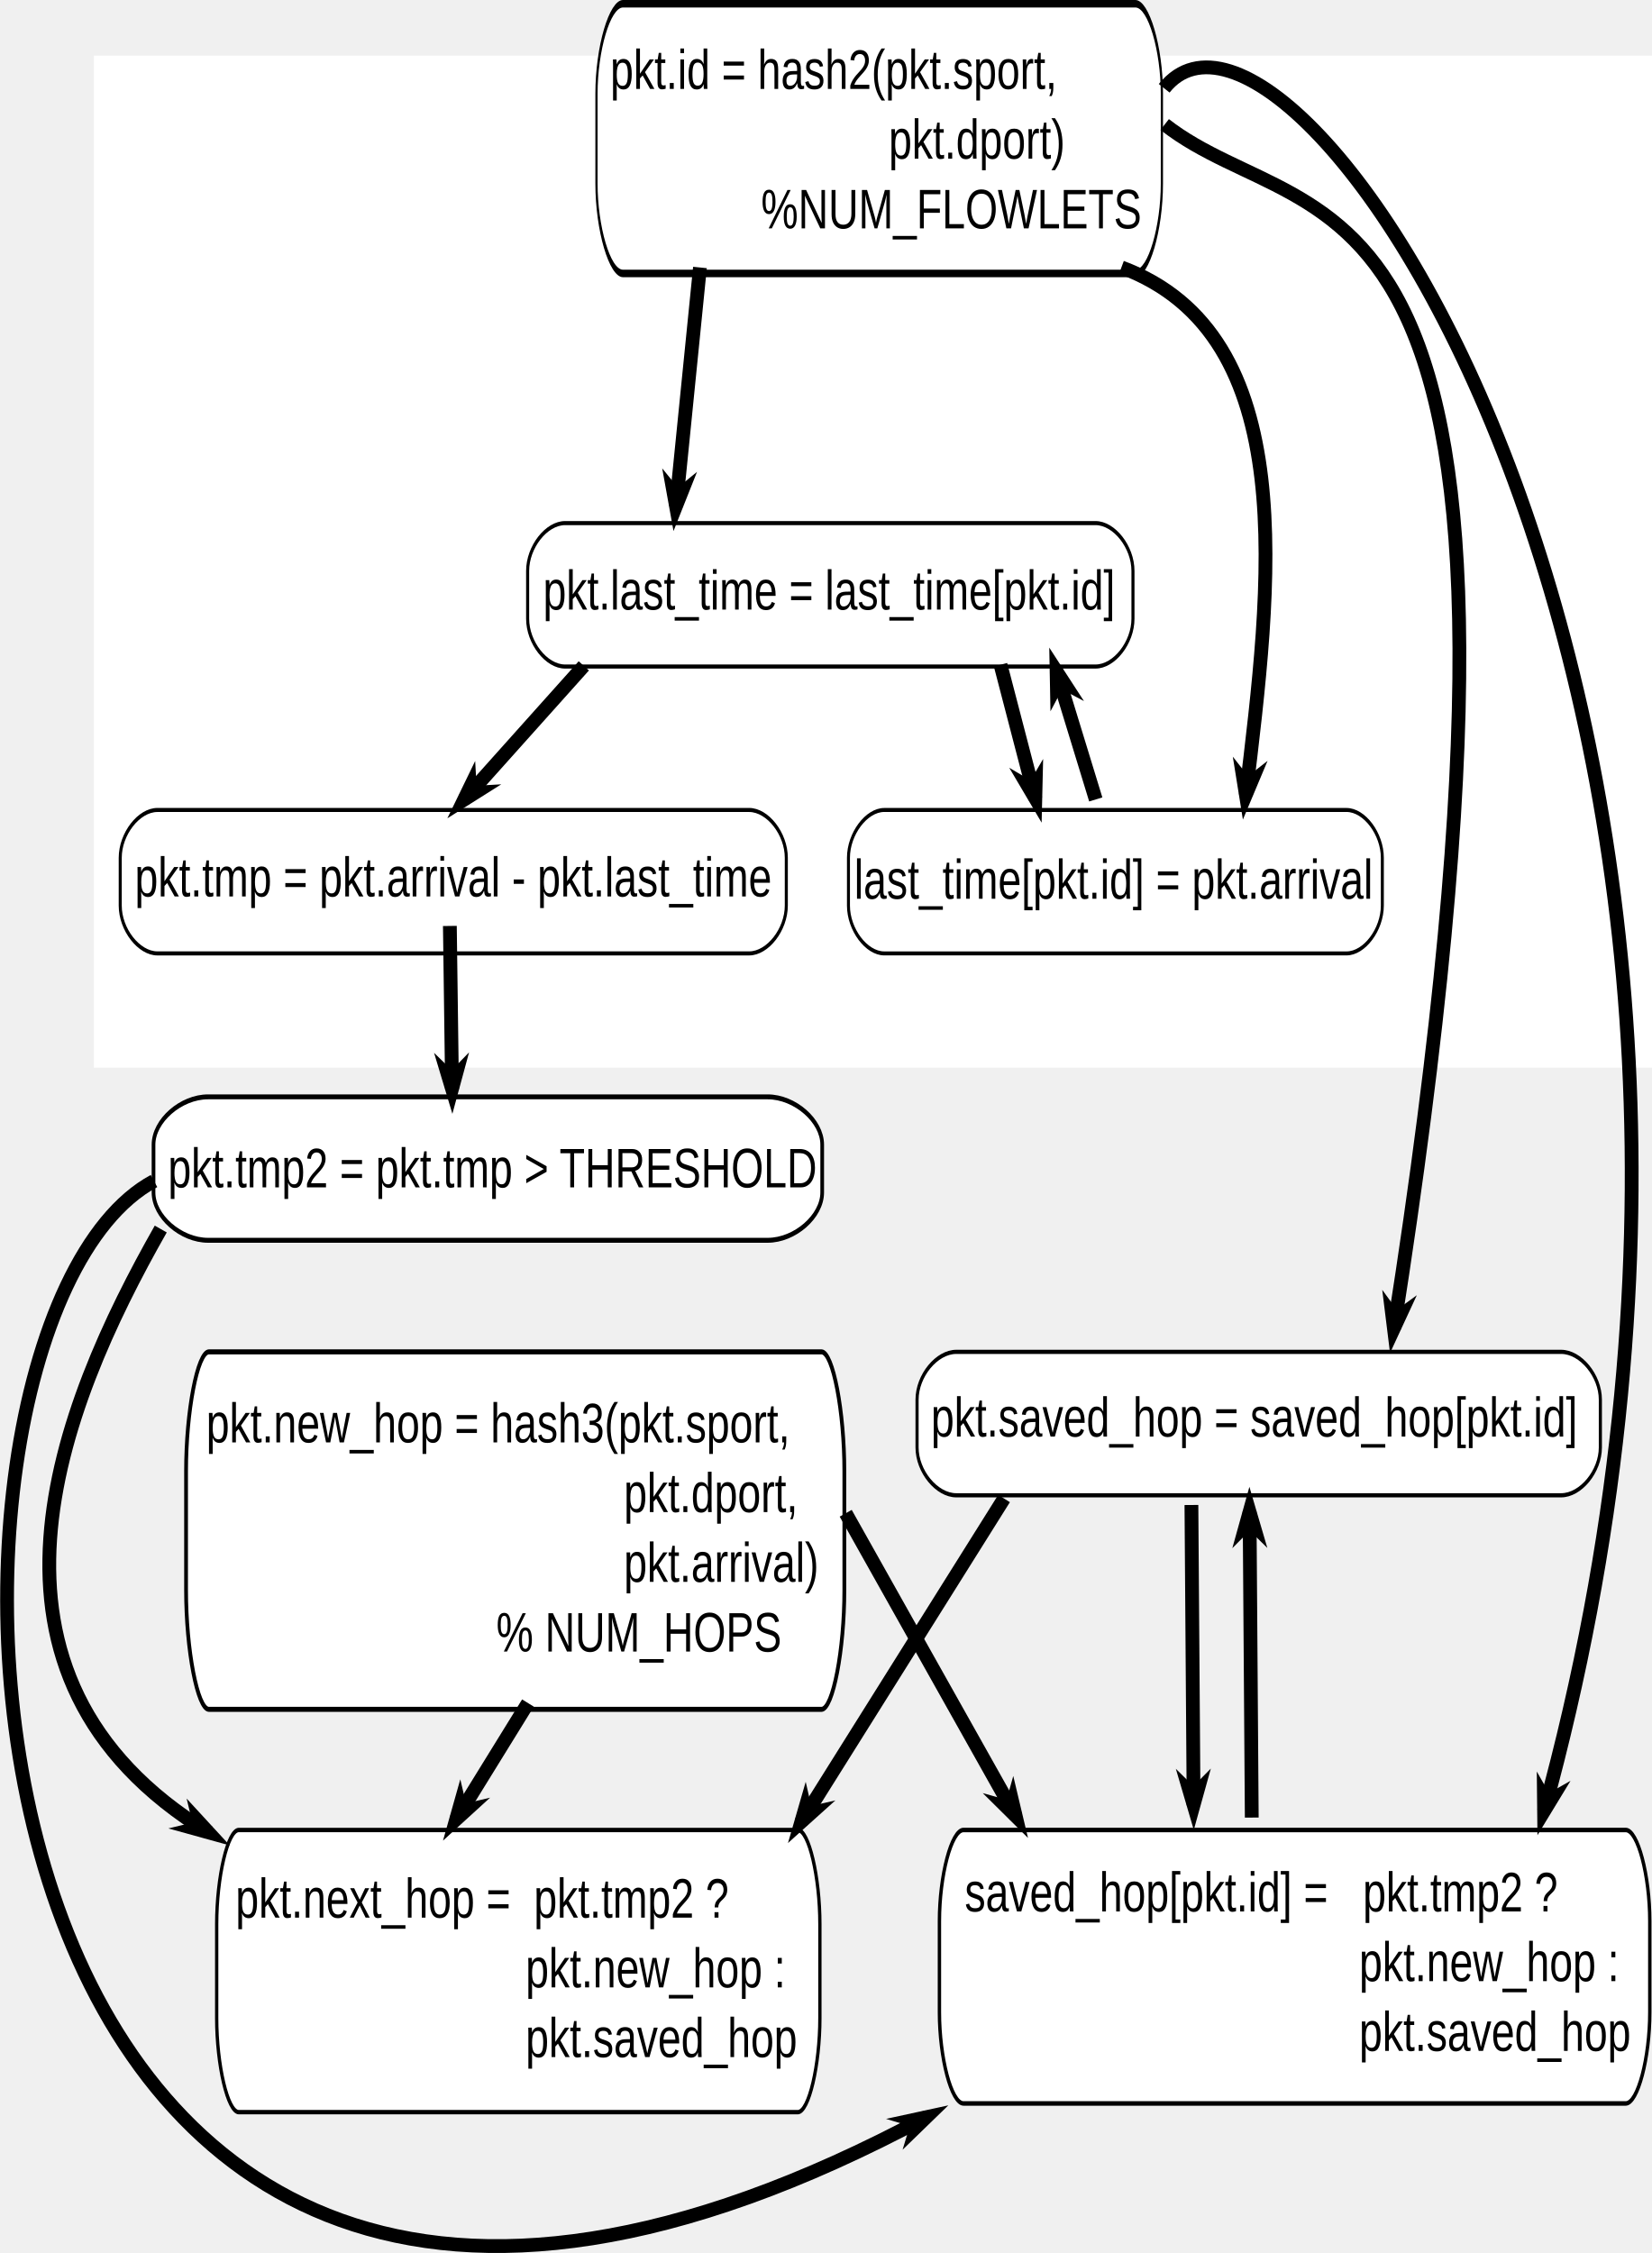
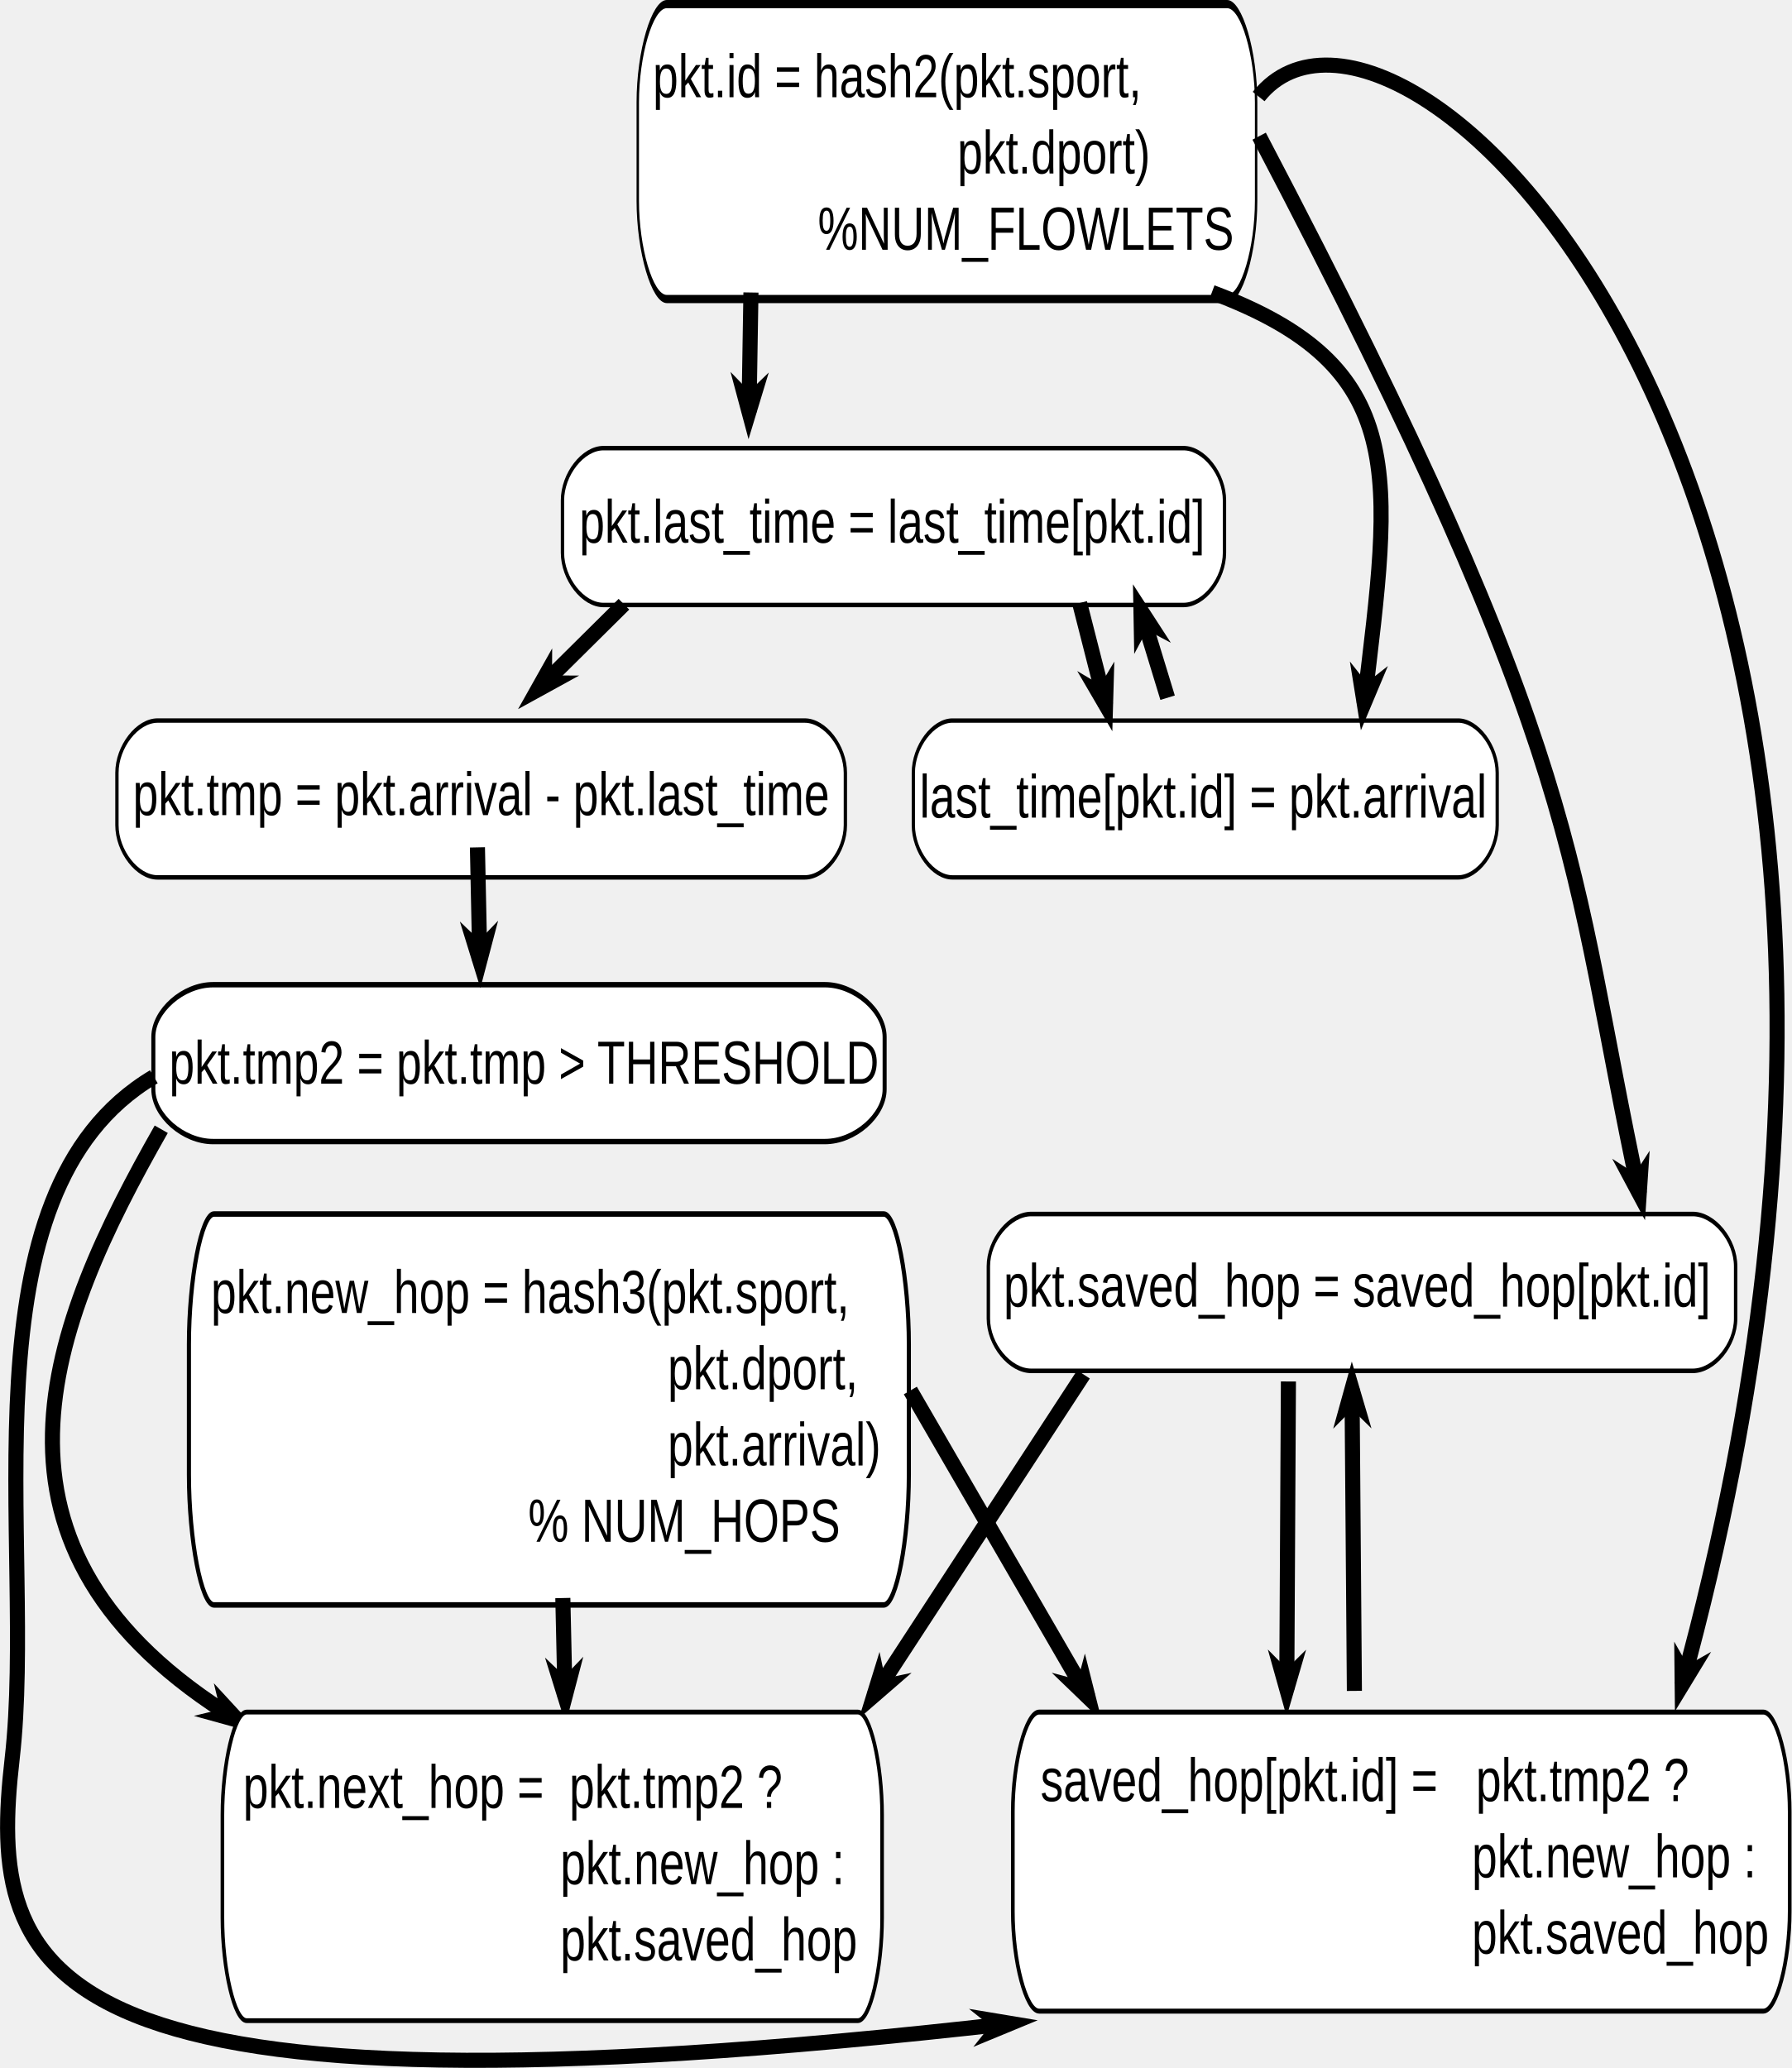
- <svg xmlns="http://www.w3.org/2000/svg" width="874.587" height="1193.28" viewBox="0 0 699.246 954.624" id="svg2" version="1.1">
+ <svg xmlns="http://www.w3.org/2000/svg" width="867.604" height="1001.623" viewBox="0 0 693.663 801.298" id="svg2" version="1.1">
  <defs id="defs165">
    <marker orient="auto" refY="0" refX="0" id="Arrow1Send" style="overflow:visible">
      <path id="path3947" d="M 0,0 5,-5 -12.5,0 5,5 0,0 z" style="fill-rule:evenodd;stroke:#000000;stroke-width:1pt" transform="matrix(-0.2,0,0,-0.2,-1.2,0)" />
    </marker>
    <marker orient="auto" refY="0" refX="0" id="Arrow1Send-7" style="overflow:visible">
      <path id="path3947-1" d="M 0,0 5,-5 -12.5,0 5,5 0,0 z" style="fill-rule:evenodd;stroke:#000000;stroke-width:1pt" transform="matrix(-0.2,0,0,-0.2,-1.2,0)" />
    </marker>
    <marker orient="auto" refY="0" refX="0" id="Arrow1Send-73" style="overflow:visible">
      <path id="path3947-9" d="M 0,0 5,-5 -12.5,0 5,5 0,0 z" style="fill-rule:evenodd;stroke:#000000;stroke-width:1pt" transform="matrix(-0.2,0,0,-0.2,-1.2,0)" />
    </marker>
    <marker orient="auto" refY="0" refX="0" id="Arrow1Send-8" style="overflow:visible">
      <path id="path3947-17" d="M 0,0 5,-5 -12.5,0 5,5 0,0 z" style="fill-rule:evenodd;stroke:#000000;stroke-width:1pt" transform="matrix(-0.2,0,0,-0.2,-1.2,0)" />
    </marker>
    <marker orient="auto" refY="0" refX="0" id="Arrow1Send-4" style="overflow:visible">
      <path id="path3947-6" d="M 0,0 5,-5 -12.5,0 5,5 0,0 z" style="fill-rule:evenodd;stroke:#000000;stroke-width:1pt" transform="matrix(-0.2,0,0,-0.2,-1.2,0)" />
    </marker>
    <marker orient="auto" refY="0" refX="0" id="Arrow1Send-2" style="overflow:visible">
      <path id="path3947-7" d="M 0,0 5,-5 -12.5,0 5,5 0,0 z" style="fill-rule:evenodd;stroke:#000000;stroke-width:1pt" transform="matrix(-0.2,0,0,-0.2,-1.2,0)" />
    </marker>
    <marker orient="auto" refY="0" refX="0" id="Arrow1Send-85" style="overflow:visible">
      <path id="path3947-4" d="M 0,0 5,-5 -12.5,0 5,5 0,0 z" style="fill-rule:evenodd;stroke:#000000;stroke-width:1pt" transform="matrix(-0.2,0,0,-0.2,-1.2,0)" />
    </marker>
    <marker orient="auto" refY="0" refX="0" id="marker4560" style="overflow:visible">
      <path id="path4562" d="M 0,0 5,-5 -12.5,0 5,5 0,0 z" style="fill-rule:evenodd;stroke:#000000;stroke-width:1pt" transform="matrix(-0.2,0,0,-0.2,-1.2,0)" />
    </marker>
    <marker orient="auto" refY="0" refX="0" id="Arrow1Send-29" style="overflow:visible">
      <path id="path3947-14" d="M 0,0 5,-5 -12.5,0 5,5 0,0 z" style="fill-rule:evenodd;stroke:#000000;stroke-width:1pt" transform="matrix(-0.2,0,0,-0.2,-1.2,0)" />
    </marker>
    <marker orient="auto" refY="0" refX="0" id="Arrow1Send-0" style="overflow:visible">
      <path id="path3947-3" d="M 0,0 5,-5 -12.5,0 5,5 0,0 z" style="fill-rule:evenodd;stroke:#000000;stroke-width:1pt" transform="matrix(-0.2,0,0,-0.2,-1.2,0)" />
    </marker>
    <marker orient="auto" refY="0" refX="0" id="Arrow1Send-9" style="overflow:visible">
      <path id="path3947-19" d="M 0,0 5,-5 -12.5,0 5,5 0,0 z" style="fill-rule:evenodd;stroke:#000000;stroke-width:1pt" transform="matrix(-0.2,0,0,-0.2,-1.2,0)" />
    </marker>
    <marker orient="auto" refY="0" refX="0" id="Arrow1Send-82" style="overflow:visible">
      <path id="path3947-33" d="M 0,0 5,-5 -12.5,0 5,5 0,0 z" style="fill-rule:evenodd;stroke:#000000;stroke-width:1pt" transform="matrix(-0.2,0,0,-0.2,-1.2,0)" />
    </marker>
    <marker orient="auto" refY="0" refX="0" id="Arrow1Send-70" style="overflow:visible">
      <path id="path3947-8" d="M 0,0 5,-5 -12.5,0 5,5 0,0 z" style="fill-rule:evenodd;stroke:#000000;stroke-width:1pt" transform="matrix(-0.2,0,0,-0.2,-1.2,0)" />
    </marker>
    <marker orient="auto" refY="0" refX="0" id="Arrow1Send-86" style="overflow:visible">
      <path id="path3947-5" d="M 0,0 5,-5 -12.5,0 5,5 0,0 z" style="fill-rule:evenodd;stroke:#000000;stroke-width:1pt" transform="matrix(-0.2,0,0,-0.2,-1.2,0)" />
    </marker>
    <marker orient="auto" refY="0" refX="0" id="Arrow1Send-6" style="overflow:visible">
      <path id="path3947-53" d="M 0,0 5,-5 -12.5,0 5,5 0,0 z" style="fill-rule:evenodd;stroke:#000000;stroke-width:1pt" transform="matrix(-0.2,0,0,-0.2,-1.2,0)" />
    </marker>
    <marker orient="auto" refY="0" refX="0" id="Arrow1Send-25" style="overflow:visible">
      <path id="path3947-536" d="M 0,0 5,-5 -12.5,0 5,5 0,0 z" style="fill-rule:evenodd;stroke:#000000;stroke-width:1pt" transform="matrix(-0.2,0,0,-0.2,-1.2,0)" />
    </marker>
    <marker orient="auto" refY="0" refX="0" id="Arrow1Send-49" style="overflow:visible">
      <path id="path3947-41" d="M 0,0 5,-5 -12.5,0 5,5 0,0 z" style="fill-rule:evenodd;stroke:#000000;stroke-width:1pt" transform="matrix(-0.2,0,0,-0.2,-1.2,0)" />
    </marker>
    <marker orient="auto" refY="0" refX="0" id="marker4787" style="overflow:visible">
      <path id="path4789" d="M 0,0 5,-5 -12.5,0 5,5 0,0 z" style="fill-rule:evenodd;stroke:#000000;stroke-width:1pt" transform="matrix(-0.2,0,0,-0.2,-1.2,0)" />
    </marker>
    <marker orient="auto" refY="0" refX="0" id="marker4791" style="overflow:visible">
      <path id="path4793" d="M 0,0 5,-5 -12.5,0 5,5 0,0 z" style="fill-rule:evenodd;stroke:#000000;stroke-width:1pt" transform="matrix(-0.2,0,0,-0.2,-1.2,0)" />
    </marker>
    <marker orient="auto" refY="0" refX="0" id="marker4795" style="overflow:visible">
      <path id="path4797" d="M 0,0 5,-5 -12.5,0 5,5 0,0 z" style="fill-rule:evenodd;stroke:#000000;stroke-width:1pt" transform="matrix(-0.2,0,0,-0.2,-1.2,0)" />
    </marker>
    <marker orient="auto" refY="0" refX="0" id="marker4799" style="overflow:visible">
      <path id="path4801" d="M 0,0 5,-5 -12.5,0 5,5 0,0 z" style="fill-rule:evenodd;stroke:#000000;stroke-width:1pt" transform="matrix(-0.2,0,0,-0.2,-1.2,0)" />
    </marker>
    <marker orient="auto" refY="0" refX="0" id="marker4803" style="overflow:visible">
      <path id="path4805" d="M 0,0 5,-5 -12.5,0 5,5 0,0 z" style="fill-rule:evenodd;stroke:#000000;stroke-width:1pt" transform="matrix(-0.2,0,0,-0.2,-1.2,0)" />
    </marker>
    <marker orient="auto" refY="0" refX="0" id="marker4807" style="overflow:visible">
      <path id="path4809" d="M 0,0 5,-5 -12.5,0 5,5 0,0 z" style="fill-rule:evenodd;stroke:#000000;stroke-width:1pt" transform="matrix(-0.2,0,0,-0.2,-1.2,0)" />
    </marker>
    <marker orient="auto" refY="0" refX="0" id="marker4811" style="overflow:visible">
      <path id="path4813" d="M 0,0 5,-5 -12.5,0 5,5 0,0 z" style="fill-rule:evenodd;stroke:#000000;stroke-width:1pt" transform="matrix(-0.2,0,0,-0.2,-1.2,0)" />
    </marker>
    <marker orient="auto" refY="0" refX="0" id="marker4815" style="overflow:visible">
      <path id="path4817" d="M 0,0 5,-5 -12.5,0 5,5 0,0 z" style="fill-rule:evenodd;stroke:#000000;stroke-width:1pt" transform="matrix(-0.2,0,0,-0.2,-1.2,0)" />
    </marker>
    <marker orient="auto" refY="0" refX="0" id="marker4819" style="overflow:visible">
      <path id="path4821" d="M 0,0 5,-5 -12.5,0 5,5 0,0 z" style="fill-rule:evenodd;stroke:#000000;stroke-width:1pt" transform="matrix(-0.2,0,0,-0.2,-1.2,0)" />
    </marker>
    <marker orient="auto" refY="0" refX="0" id="marker4823" style="overflow:visible">
      <path id="path4825" d="M 0,0 5,-5 -12.5,0 5,5 0,0 z" style="fill-rule:evenodd;stroke:#000000;stroke-width:1pt" transform="matrix(-0.2,0,0,-0.2,-1.2,0)" />
    </marker>
    <marker orient="auto" refY="0" refX="0" id="marker4827" style="overflow:visible">
      <path id="path4829" d="M 0,0 5,-5 -12.5,0 5,5 0,0 z" style="fill-rule:evenodd;stroke:#000000;stroke-width:1pt" transform="matrix(-0.2,0,0,-0.2,-1.2,0)" />
    </marker>
    <marker orient="auto" refY="0" refX="0" id="marker4831" style="overflow:visible">
      <path id="path4833" d="M 0,0 5,-5 -12.5,0 5,5 0,0 z" style="fill-rule:evenodd;stroke:#000000;stroke-width:1pt" transform="matrix(-0.2,0,0,-0.2,-1.2,0)" />
    </marker>
    <marker orient="auto" refY="0" refX="0" id="marker4835" style="overflow:visible">
      <path id="path4837" d="M 0,0 5,-5 -12.5,0 5,5 0,0 z" style="fill-rule:evenodd;stroke:#000000;stroke-width:1pt" transform="matrix(-0.2,0,0,-0.2,-1.2,0)" />
    </marker>
    <marker orient="auto" refY="0" refX="0" id="marker4839" style="overflow:visible">
      <path id="path4841" d="M 0,0 5,-5 -12.5,0 5,5 0,0 z" style="fill-rule:evenodd;stroke:#000000;stroke-width:1pt" transform="matrix(-0.2,0,0,-0.2,-1.2,0)" />
    </marker>
    <marker orient="auto" refY="0" refX="0" id="Arrow1Send-3" style="overflow:visible">
      <path id="path3947-44" d="M 0,0 5,-5 -12.5,0 5,5 0,0 z" style="fill-rule:evenodd;stroke:#000000;stroke-width:1pt" transform="matrix(-0.2,0,0,-0.2,-1.2,0)" />
    </marker>
    <marker orient="auto" refY="0" refX="0" id="Arrow1Send-705" style="overflow:visible">
      <path id="path3947-90" d="M 0,0 5,-5 -12.5,0 5,5 0,0 z" style="fill-rule:evenodd;stroke:#000000;stroke-width:1pt" transform="matrix(-0.2,0,0,-0.2,-1.2,0)" />
    </marker>
    <marker orient="auto" refY="0" refX="0" id="Arrow1Send-5" style="overflow:visible">
      <path id="path3947-80" d="M 0,0 5,-5 -12.5,0 5,5 0,0 z" style="fill-rule:evenodd;stroke:#000000;stroke-width:1pt" transform="matrix(-0.2,0,0,-0.2,-1.2,0)" />
    </marker>
    <marker orient="auto" refY="0" refX="0" id="Arrow1Send-738" style="overflow:visible">
      <path id="path3947-49" d="M 0,0 5,-5 -12.5,0 5,5 0,0 z" style="fill-rule:evenodd;stroke:#000000;stroke-width:1pt" transform="matrix(-0.2,0,0,-0.2,-1.2,0)" />
    </marker>
    <marker orient="auto" refY="0" refX="0" id="Arrow1Send-88" style="overflow:visible">
      <path id="path3947-18" d="M 0,0 5,-5 -12.5,0 5,5 0,0 z" style="fill-rule:evenodd;stroke:#000000;stroke-width:1pt" transform="matrix(-0.2,0,0,-0.2,-1.2,0)" />
    </marker>
    <marker orient="auto" refY="0" refX="0" id="marker3075" style="overflow:visible">
      <path id="path3077" d="M 0,0 5,-5 -12.5,0 5,5 0,0 z" style="fill-rule:evenodd;stroke:#000000;stroke-width:1pt" transform="matrix(-0.2,0,0,-0.2,-1.2,0)" />
    </marker>
    <marker orient="auto" refY="0" refX="0" id="marker3079" style="overflow:visible">
      <path id="path3081" d="M 0,0 5,-5 -12.5,0 5,5 0,0 z" style="fill-rule:evenodd;stroke:#000000;stroke-width:1pt" transform="matrix(-0.2,0,0,-0.2,-1.2,0)" />
    </marker>
    <marker orient="auto" refY="0" refX="0" id="marker3083" style="overflow:visible">
      <path id="path3085" d="M 0,0 5,-5 -12.5,0 5,5 0,0 z" style="fill-rule:evenodd;stroke:#000000;stroke-width:1pt" transform="matrix(-0.2,0,0,-0.2,-1.2,0)" />
    </marker>
    <marker orient="auto" refY="0" refX="0" id="marker3087" style="overflow:visible">
      <path id="path3089" d="M 0,0 5,-5 -12.5,0 5,5 0,0 z" style="fill-rule:evenodd;stroke:#000000;stroke-width:1pt" transform="matrix(-0.2,0,0,-0.2,-1.2,0)" />
    </marker>
    <marker orient="auto" refY="0" refX="0" id="marker3091" style="overflow:visible">
      <path id="path3093" d="M 0,0 5,-5 -12.5,0 5,5 0,0 z" style="fill-rule:evenodd;stroke:#000000;stroke-width:1pt" transform="matrix(-0.2,0,0,-0.2,-1.2,0)" />
    </marker>
    <marker orient="auto" refY="0" refX="0" id="marker3095" style="overflow:visible">
      <path id="path3097" d="M 0,0 5,-5 -12.5,0 5,5 0,0 z" style="fill-rule:evenodd;stroke:#000000;stroke-width:1pt" transform="matrix(-0.2,0,0,-0.2,-1.2,0)" />
    </marker>
    <marker orient="auto" refY="0" refX="0" id="marker3099" style="overflow:visible">
      <path id="path3101" d="M 0,0 5,-5 -12.5,0 5,5 0,0 z" style="fill-rule:evenodd;stroke:#000000;stroke-width:1pt" transform="matrix(-0.2,0,0,-0.2,-1.2,0)" />
    </marker>
    <marker orient="auto" refY="0" refX="0" id="marker3103" style="overflow:visible">
      <path id="path3105" d="M 0,0 5,-5 -12.5,0 5,5 0,0 z" style="fill-rule:evenodd;stroke:#000000;stroke-width:1pt" transform="matrix(-0.2,0,0,-0.2,-1.2,0)" />
    </marker>
  </defs>
-   <g id="graph0" class="graph" transform="translate(-67.11401,383.9316)">
-     <polygon points="820.5,4 -4,4 -4,4 -4,-328 820.5,-328 " id="polygon7" style="fill:#ffffff;stroke:none" transform="matrix(0.9475279,0,0,1.291624,110.4498,63.29556)" />
-     <g id="node2" class="node" transform="matrix(1.263668,0,0,1.688249,-220.6156,371.1963)">
+   <g id="graph0" class="graph" transform="translate(-72.75324,383.9316)">
+     <g id="node2" class="node" transform="matrix(1.263668,0,0,1.688249,-220.6156,268.7963)">
      <path d="m 750.945,-108 c 0,0 -202.791,0 -202.791,0 -6.577,0 -13.154,6 -13.154,12 0,0 0,12 0,12 0,6 6.577,12 13.154,12 0,0 202.791,0 202.791,0 6.577,0 13.154,-6 13.154,-12 0,0 0,-12 0,-12 0,-6 -6.577,-12 -13.154,-12" id="path19" style="fill:#ffffff;stroke:#000000;stroke-width:1.047" />
      <text x="639.5" y="-86.3" font-size="14.00" id="text21" style="font-size:14px;text-anchor:middle;font-family:'Times,serif'" />
      <text xml:space="preserve" style="font-size:11.68px;font-style:normal;font-variant:normal;font-weight:normal;font-stretch:normal;text-align:start;line-height:125%;letter-spacing:0px;word-spacing:0px;writing-mode:lr-tb;text-anchor:start;fill:#000000;fill-opacity:1;stroke:none;font-family:Arial;-inkscape-font-specification:Sans" x="539.669" y="-86.742" id="text4536">
        <tspan id="tspan4538" x="539.669" y="-86.742" style="font-size:14px">pkt.saved_hop = saved_hop[pkt.id]</tspan>
      </text>
    </g>
-     <g id="node3" class="node" transform="matrix(1.263668,0,0,1.688249,-58.86615,263.1483)">
+     <g id="node3" class="node" transform="matrix(1.263668,0,0,1.688249,-58.86615,215.1483)">
      <path d="m 466.837,-252 c 0,0 -177.851,0 -177.851,0 -6.277,0 -12.554,6 -12.554,12 0,0 0,12 0,12 0,6 6.277,12 12.554,12 0,0 177.851,0 177.851,0 6.277,0 12.554,-6 12.554,-12 0,0 0,-12 0,-12 0,-6 -6.277,-12 -12.554,-12" id="path33" style="fill:#ffffff;stroke:#000000;stroke-width:1.023" />
      <text x="377.5" y="-230.3" font-size="14.00" id="text35" style="font-size:14px;text-anchor:middle;font-family:'Times,serif'">
        <tspan style="font-style:normal;font-variant:normal;font-weight:normal;font-stretch:normal;font-family:Arial;-inkscape-font-specification:Arial" id="tspan4468">pkt.last_time = last_time[pkt.id]</tspan>
      </text>
    </g>
    <g id="edge2" class="edge">
      </g>
-     <g id="node4" class="node" transform="matrix(1.263668,0,0,1.688249,-18.42878,452.2322)">
+     <g id="node6" class="node" transform="matrix(1.263668,0,0,1.688249,123.102,199.1483)">
+       <path d="m 206.699,-180 c 0,0 -198.394,0 -198.394,0 -6.232,0 -12.465,6 -12.465,12 0,0 0,12 0,12 0,6 6.232,12 12.465,12 0,0 198.394,0 198.394,0 6.232,0 12.465,-6 12.465,-12 0,0 0,-12 0,-12 0,-6 -6.232,-12 -12.465,-12" id="path75" style="fill:#ffffff;stroke:#000000;stroke-width:1.019" />
+       <text x="107.5" y="-158.3" font-size="14.00" id="text77" style="font-size:14px;text-anchor:middle;font-family:'Times,serif'">
+         <tspan style="font-style:normal;font-variant:normal;font-weight:normal;font-stretch:normal;font-family:Arial;-inkscape-font-specification:Arial" id="tspan4494">pkt.tmp = pkt.arrival - pkt.last_time</tspan>
+       </text>
+     </g>
+     <g id="node7" class="node" transform="matrix(1.263668,0,0,1.688249,62.44596,199.1483)">
+       <path d="m 455,-180 c 0,0 -155,0 -155,0 -6,0 -12,6 -12,12 0,0 0,12 0,12 0,6 6,12 12,12 0,0 155,0 155,0 6,0 12,-6 12,-12 0,0 0,-12 0,-12 0,-6 -6,-12 -12,-12" id="path89" style="fill:#ffffff;stroke:#000000" />
+       <text x="377.5" y="-158.3" font-size="14.00" id="text91" style="font-size:14px;text-anchor:middle;font-family:'Times,serif'" />
+       <text xml:space="preserve" style="font-size:11.68px;font-style:normal;font-variant:normal;font-weight:normal;font-stretch:normal;text-align:start;line-height:125%;letter-spacing:0px;word-spacing:0px;writing-mode:lr-tb;text-anchor:start;fill:#000000;fill-opacity:1;stroke:none;font-family:Arial;-inkscape-font-specification:Sans" x="289.93" y="-157.726" id="text4518">
+         <tspan id="tspan4520" x="289.93" y="-157.726" style="font-size:14px">last_time[pkt.id] = pkt.arrival</tspan>
+       </text>
+     </g>
+     <g id="node9" class="node" transform="matrix(1.263668,0,0,1.688249,163.5394,179.9483)">
+       <path d="m 180.894,-108 c 0,0 -187.592,0 -187.592,0 C -15.849,-108 -25,-102 -25,-96 c 0,0 0,12 0,12 0,6 9.151,12 18.302,12 0,0 187.592,0 187.592,0 9.151,0 18.302,-6 18.302,-12 0,0 0,-12 0,-12 0,-6 -9.151,-12 -18.302,-12" id="path110" style="fill:#ffffff;stroke:#000000;stroke-width:1.235" />
+       <text x="80.5" y="-86.3" font-size="14.00" id="text112" style="font-size:14px;text-anchor:middle;font-family:'Times,serif'" />
+       <text xml:space="preserve" style="font-size:11.68px;font-style:normal;font-variant:normal;font-weight:normal;font-stretch:normal;text-align:start;line-height:125%;letter-spacing:0px;word-spacing:0px;writing-mode:lr-tb;text-anchor:start;fill:#000000;fill-opacity:1;stroke:none;font-family:Arial;-inkscape-font-specification:Sans" x="-20.151" y="-85.278" id="text4496">
+         <tspan id="tspan4498" x="-20.151" y="-85.278" style="font-size:14px">pkt.tmp2 = pkt.tmp &gt; THRESHOLD</tspan>
+       </text>
+     </g>
+     <g id="node8" class="node" transform="matrix(1.263668,0,0,1.688249,-18.42878,268.7963)">
+       <path d="m 342.947,-108 c 0,0 -205.359,0 -205.359,0 -3.838,0 -7.677,14.954 -7.677,29.908 0,0 0,29.908 0,29.908 0,14.954 3.838,29.908 7.677,29.908 0,0 205.359,0 205.359,0 3.838,0 7.677,-14.954 7.677,-29.908 0,0 0,-29.908 0,-29.908 C 350.624,-93.046 346.785,-108 342.947,-108" id="path131" style="fill:#ffffff;stroke:#000000;stroke-width:1.263" />
+       <text x="344.5" y="-86.3" font-size="14.00" id="text133" style="font-size:14px;text-anchor:middle;font-family:'Times,serif'">
+         <tspan style="font-style:normal;font-variant:normal;font-weight:normal;font-stretch:normal;font-family:Arial;-inkscape-font-specification:Arial" id="tspan4500" />
+       </text>
+       <text xml:space="preserve" style="font-size:11.68px;font-style:normal;font-variant:normal;font-weight:normal;font-stretch:normal;text-align:start;line-height:125%;letter-spacing:0px;word-spacing:0px;writing-mode:lr-tb;text-anchor:start;fill:#000000;fill-opacity:1;stroke:none;font-family:Arial;-inkscape-font-specification:Sans" x="136.663" y="-85.278" id="text4506">
+         <tspan id="tspan4508" x="136.663" y="-85.278" style="font-size:14px">pkt.new_hop = hash3(pkt.sport,</tspan>
+         <tspan x="136.663" y="-67.778" style="font-size:14px" id="tspan4510">                                    pkt.dport,</tspan>
+         <tspan x="136.663" y="-50.278" style="font-size:14px" id="tspan4512">                                    pkt.arrival) </tspan>
+         <tspan x="136.663" y="-32.778" style="font-size:14px" id="tspan4526">                         % NUM_HOPS</tspan>
+       </text>
+     </g>
+     <g id="node1" class="node" transform="matrix(0.9357709,0,0,3.17436,-23.33751,646.1482)">
+       <path d="m 610.5,-324 c 0,0 -232,0 -232,0 -6,0 -12,6 -12,12 0,0 0,12 0,12 0,6 6,12 12,12 0,0 232,0 232,0 6,0 12,-6 12,-12 0,0 0,-12 0,-12 0,-6 -6,-12 -12,-12" id="path12" style="fill:#ffffff;stroke:#000000" />
+       <text x="494.5" y="-302.3" font-size="14.00" id="text14" style="font-size:14px;text-anchor:middle;font-family:'Times,serif'" />
+     </g>
+     <text xml:space="preserve" style="font-size:17.06px;font-style:normal;font-variant:normal;font-weight:normal;font-stretch:normal;text-align:start;line-height:125%;letter-spacing:0px;word-spacing:0px;writing-mode:lr-tb;text-anchor:start;fill:#000000;fill-opacity:1;stroke:none;font-family:Arial;-inkscape-font-specification:Sans" x="376.178" y="-299.563" id="text3148" transform="scale(0.8651634,1.155851)">
+       <tspan id="tspan3150" x="376.178" y="-299.563" style="font-size:20.449px">pkt.id = hash2(pkt.sport,</tspan>
+       <tspan x="376.178" y="-274.002" style="font-size:20.449px" id="tspan4514">                        pkt.dport)</tspan>
+       <tspan x="376.178" y="-248.442" style="font-size:20.449px" id="tspan4516">             %NUM_FLOWLETS</tspan>
+     </text>
+     <path style="fill:none;stroke:#000000;stroke-width:5.842;stroke-linecap:butt;stroke-linejoin:miter;stroke-miterlimit:4;stroke-opacity:1;stroke-dasharray:none;marker-end:url(#Arrow1Send)" d="m 363.468,-270.595 -0.76,46.405" id="path3158-2" />
+     <path style="fill:none;stroke:#000000;stroke-width:5.842;stroke-linecap:butt;stroke-linejoin:miter;stroke-miterlimit:4;stroke-opacity:1;stroke-dasharray:none;marker-end:url(#Arrow1Send)" d="m 314.26,-149.807 -33.606,33.301" id="path3158-2-2" />
+     <path style="fill:none;stroke:#000000;stroke-width:5.842;stroke-linecap:butt;stroke-linejoin:miter;stroke-miterlimit:4;stroke-opacity:1;stroke-dasharray:none;marker-end:url(#Arrow1Send)" d="m 490.804,-150.282 10.09,39.576" id="path3158-2-2-5" />
+     <path style="fill:none;stroke:#000000;stroke-width:5.842;stroke-linecap:butt;stroke-linejoin:miter;stroke-miterlimit:4;stroke-opacity:1;stroke-dasharray:none;marker-end:url(#Arrow1Send)" d="m 524.886,-113.59 -10.371,-33.967" id="path3158-2-2-5-5" />
+     <path style="fill:none;stroke:#000000;stroke-width:5.842;stroke-linecap:butt;stroke-linejoin:miter;stroke-miterlimit:4;stroke-opacity:1;stroke-dasharray:none;marker-end:url(#Arrow1Send)" d="m 257.507,-55.595 0.925,44.087" id="path3158-2-2-0" />
+     <path style="fill:none;stroke:#000000;stroke-width:5.842;stroke-linecap:butt;stroke-linejoin:miter;stroke-miterlimit:4;stroke-opacity:1;stroke-dasharray:none;marker-end:url(#Arrow1Send)" d="m 571.693,151.352 -0.644,119.408" id="path3158-2-2-5-6" />
+     <path style="fill:none;stroke:#000000;stroke-width:5.842;stroke-linecap:butt;stroke-linejoin:miter;stroke-miterlimit:4;stroke-opacity:1;stroke-dasharray:none;marker-end:url(#Arrow1Send)" d="m 597.255,271.249 -0.925,-117.173" id="path3158-2-2-5-5-2" />
+     <path style="fill:none;stroke:#000000;stroke-width:5.842;stroke-linecap:butt;stroke-linejoin:miter;stroke-miterlimit:4;stroke-opacity:1;stroke-dasharray:none;marker-end:url(#Arrow1Send)" d="m 425.218,154.853 68.992,119.075" id="path3158-1" />
+     <path style="fill:none;stroke:#000000;stroke-width:5.842;stroke-linecap:butt;stroke-linejoin:miter;stroke-miterlimit:4;stroke-opacity:1;stroke-dasharray:none;marker-end:url(#Arrow1Send)" d="M 492.303,148.612 411.008,273.197" id="path3158-1-5" />
+     <path style="fill:none;stroke:#000000;stroke-width:5.842;stroke-linecap:butt;stroke-linejoin:miter;stroke-miterlimit:4;stroke-opacity:1;stroke-dasharray:none;marker-end:url(#Arrow1Send)" d="M 560.356,-331.169 C 688.877,-86.154 679.616,-51.858 707.65,78.677" id="path3158-4" />
+     <path style="fill:none;stroke:#000000;stroke-width:5.842;stroke-linecap:butt;stroke-linejoin:miter;stroke-miterlimit:4;stroke-opacity:1;stroke-dasharray:none;marker-end:url(#Arrow1Send)" d="m 542.032,-270.633 c 77.121,28.745 69.646,70.447 58.985,159.302" id="path3158-3" />
+     <path style="fill:none;stroke:#000000;stroke-width:5.842;stroke-linecap:butt;stroke-linejoin:miter;stroke-miterlimit:4;stroke-opacity:1;stroke-dasharray:none;marker-end:url(#Arrow1Send)" d="m 290.593,235.266 0.856,38.437" id="path3158-1-5-3" />
+     <path style="fill:none;stroke:#000000;stroke-width:5.842;stroke-linecap:butt;stroke-linejoin:miter;stroke-miterlimit:4;stroke-opacity:1;stroke-dasharray:none;marker-end:url(#Arrow1Send)" d="M 135.012,53.624 C 92.16,129.027 55.585,216.003 164.768,282.695" id="path3158-1-5-3-5" />
+     <g id="node4" class="node" transform="matrix(1.263668,0,0,1.688249,-18.42878,340.2322)">
      <path d="m 334.999,-36 c 0,0 -187.398,0 -187.398,0 -3.711,0 -7.422,11.804 -7.422,23.607 0,0 0,23.607 0,23.607 0,11.804 3.711,23.607 7.422,23.607 0,0 187.398,0 187.398,0 3.711,0 7.422,-11.804 7.422,-23.607 0,0 0,-23.607 0,-23.607 C 342.421,-24.196 338.71,-36 334.999,-36" id="path47" style="fill:#ffffff;stroke:#000000;stroke-width:1.103" />
      <text x="281.5" y="-14.3" font-size="14.00" id="text49" style="font-size:14px;font-style:normal;font-variant:normal;font-weight:normal;font-stretch:normal;text-anchor:middle;font-family:Arial;-inkscape-font-specification:Arial" />
      <text xml:space="preserve" style="font-size:14.6px;font-style:normal;font-variant:normal;font-weight:normal;font-stretch:normal;text-align:start;line-height:125%;letter-spacing:0px;word-spacing:0px;writing-mode:lr-tb;text-anchor:start;fill:#000000;fill-opacity:1;stroke:none;font-family:Arial;-inkscape-font-specification:Sans" x="188.436" y="452.504" id="text4540" transform="matrix(0.8,0,0,0.8,-4.25,-376)">
        <tspan id="tspan4542" x="188.436" y="452.504" style="font-size:17.5px">pkt.next_hop =  pkt.tmp2 ?</tspan>
        <tspan x="188.436" y="474.379" style="font-size:17.5px" id="tspan4544">                         pkt.new_hop :</tspan>
        <tspan x="188.436" y="496.254" style="font-size:17.5px" id="tspan4546">                         pkt.saved_hop</tspan>
      </text>
    </g>
-     <g id="node5" class="node" transform="matrix(1.263668,0,0,1.688249,-119.5222,452.2322)">
+     <path style="fill:none;stroke:#000000;stroke-width:5.842;stroke-linecap:butt;stroke-linejoin:miter;stroke-miterlimit:4;stroke-opacity:1;stroke-dasharray:none;marker-end:url(#Arrow1Send)" d="M 132.144,33.284 C 55.886,78.616 86.751,214.577 77.257,297.5 c -9.77,85.337 8.245,145.79 386.951,102.558" id="path3158-1-5-3-5-3" />
+     <g id="node5" class="node" transform="matrix(1.263668,0,0,1.688249,-119.5222,340.2322)">
      <path d="m 692.601,-36 c 0,0 -222.027,0 -222.027,0 -4.037,0 -8.074,11.44 -8.074,22.879 0,0 0,22.879 0,22.879 0,11.44 4.037,22.879 8.074,22.879 0,0 222.027,0 222.027,0 4.037,0 8.074,-11.44 8.074,-22.879 0,0 0,-22.879 0,-22.879 C 700.675,-24.56 696.638,-36 692.601,-36" id="path61" style="fill:#ffffff;stroke:#000000;stroke-width:1.133" />
      <text x="639.5" y="-14.3" font-size="14.00" id="text63" style="font-size:14px;text-anchor:middle;font-family:'Times,serif'" />
      <text xml:space="preserve" style="font-size:11.68px;font-style:normal;font-variant:normal;font-weight:normal;font-stretch:normal;text-align:start;line-height:125%;letter-spacing:0px;word-spacing:0px;writing-mode:lr-tb;text-anchor:start;fill:#000000;fill-opacity:1;stroke:none;font-family:Arial;-inkscape-font-specification:Sans" x="470.98" y="-15.56" id="text4528">
        <tspan id="tspan4530" x="470.98" y="-15.56" style="font-size:14px">saved_hop[pkt.id] =   pkt.tmp2 ?</tspan>
        <tspan x="470.98" y="1.94" style="font-size:14px" id="tspan4532">                                  pkt.new_hop :</tspan>
        <tspan x="470.98" y="19.44" style="font-size:14px" id="tspan4534">                                  pkt.saved_hop</tspan>
      </text>
    </g>
-     <g id="node6" class="node" transform="matrix(1.263668,0,0,1.688249,123.102,263.1483)">
-       <path d="m 206.699,-180 c 0,0 -198.394,0 -198.394,0 -6.232,0 -12.465,6 -12.465,12 0,0 0,12 0,12 0,6 6.232,12 12.465,12 0,0 198.394,0 198.394,0 6.232,0 12.465,-6 12.465,-12 0,0 0,-12 0,-12 0,-6 -6.232,-12 -12.465,-12" id="path75" style="fill:#ffffff;stroke:#000000;stroke-width:1.019" />
-       <text x="107.5" y="-158.3" font-size="14.00" id="text77" style="font-size:14px;text-anchor:middle;font-family:'Times,serif'">
-         <tspan style="font-style:normal;font-variant:normal;font-weight:normal;font-stretch:normal;font-family:Arial;-inkscape-font-specification:Arial" id="tspan4494">pkt.tmp = pkt.arrival - pkt.last_time</tspan>
-       </text>
-     </g>
-     <g id="node7" class="node" transform="matrix(1.263668,0,0,1.688249,62.44596,263.1483)">
-       <path d="m 455,-180 c 0,0 -155,0 -155,0 -6,0 -12,6 -12,12 0,0 0,12 0,12 0,6 6,12 12,12 0,0 155,0 155,0 6,0 12,-6 12,-12 0,0 0,-12 0,-12 0,-6 -6,-12 -12,-12" id="path89" style="fill:#ffffff;stroke:#000000" />
-       <text x="377.5" y="-158.3" font-size="14.00" id="text91" style="font-size:14px;text-anchor:middle;font-family:'Times,serif'" />
-       <text xml:space="preserve" style="font-size:11.68px;font-style:normal;font-variant:normal;font-weight:normal;font-stretch:normal;text-align:start;line-height:125%;letter-spacing:0px;word-spacing:0px;writing-mode:lr-tb;text-anchor:start;fill:#000000;fill-opacity:1;stroke:none;font-family:Arial;-inkscape-font-specification:Sans" x="289.93" y="-157.726" id="text4518">
-         <tspan id="tspan4520" x="289.93" y="-157.726" style="font-size:14px">last_time[pkt.id] = pkt.arrival</tspan>
-       </text>
-     </g>
-     <g id="node9" class="node" transform="matrix(1.263668,0,0,1.688249,163.5394,263.1483)">
-       <path d="m 180.894,-108 c 0,0 -187.592,0 -187.592,0 C -15.849,-108 -25,-102 -25,-96 c 0,0 0,12 0,12 0,6 9.151,12 18.302,12 0,0 187.592,0 187.592,0 9.151,0 18.302,-6 18.302,-12 0,0 0,-12 0,-12 0,-6 -9.151,-12 -18.302,-12" id="path110" style="fill:#ffffff;stroke:#000000;stroke-width:1.235" />
-       <text x="80.5" y="-86.3" font-size="14.00" id="text112" style="font-size:14px;text-anchor:middle;font-family:'Times,serif'" />
-       <text xml:space="preserve" style="font-size:11.68px;font-style:normal;font-variant:normal;font-weight:normal;font-stretch:normal;text-align:start;line-height:125%;letter-spacing:0px;word-spacing:0px;writing-mode:lr-tb;text-anchor:start;fill:#000000;fill-opacity:1;stroke:none;font-family:Arial;-inkscape-font-specification:Sans" x="-20.151" y="-85.278" id="text4496">
-         <tspan id="tspan4498" x="-20.151" y="-85.278" style="font-size:14px">pkt.tmp2 = pkt.tmp &gt; THRESHOLD</tspan>
-       </text>
-     </g>
-     <g id="node8" class="node" transform="matrix(1.263668,0,0,1.688249,-18.42878,371.1963)">
-       <path d="m 342.947,-108 c 0,0 -205.359,0 -205.359,0 -3.838,0 -7.677,14.954 -7.677,29.908 0,0 0,29.908 0,29.908 0,14.954 3.838,29.908 7.677,29.908 0,0 205.359,0 205.359,0 3.838,0 7.677,-14.954 7.677,-29.908 0,0 0,-29.908 0,-29.908 C 350.624,-93.046 346.785,-108 342.947,-108" id="path131" style="fill:#ffffff;stroke:#000000;stroke-width:1.263" />
-       <text x="344.5" y="-86.3" font-size="14.00" id="text133" style="font-size:14px;text-anchor:middle;font-family:'Times,serif'">
-         <tspan style="font-style:normal;font-variant:normal;font-weight:normal;font-stretch:normal;font-family:Arial;-inkscape-font-specification:Arial" id="tspan4500" />
-       </text>
-       <text xml:space="preserve" style="font-size:11.68px;font-style:normal;font-variant:normal;font-weight:normal;font-stretch:normal;text-align:start;line-height:125%;letter-spacing:0px;word-spacing:0px;writing-mode:lr-tb;text-anchor:start;fill:#000000;fill-opacity:1;stroke:none;font-family:Arial;-inkscape-font-specification:Sans" x="136.663" y="-85.278" id="text4506">
-         <tspan id="tspan4508" x="136.663" y="-85.278" style="font-size:14px">pkt.new_hop = hash3(pkt.sport,</tspan>
-         <tspan x="136.663" y="-67.778" style="font-size:14px" id="tspan4510">                                    pkt.dport,</tspan>
-         <tspan x="136.663" y="-50.278" style="font-size:14px" id="tspan4512">                                    pkt.arrival) </tspan>
-         <tspan x="136.663" y="-32.778" style="font-size:14px" id="tspan4526">                         % NUM_HOPS</tspan>
-       </text>
-     </g>
-     <g id="node1" class="node" transform="matrix(0.9357709,0,0,3.17436,-23.33751,646.1482)">
-       <path d="m 610.5,-324 c 0,0 -232,0 -232,0 -6,0 -12,6 -12,12 0,0 0,12 0,12 0,6 6,12 12,12 0,0 232,0 232,0 6,0 12,-6 12,-12 0,0 0,-12 0,-12 0,-6 -6,-12 -12,-12" id="path12" style="fill:#ffffff;stroke:#000000" />
-       <text x="494.5" y="-302.3" font-size="14.00" id="text14" style="font-size:14px;text-anchor:middle;font-family:'Times,serif'" />
-     </g>
-     <text xml:space="preserve" style="font-size:17.06px;font-style:normal;font-variant:normal;font-weight:normal;font-stretch:normal;text-align:start;line-height:125%;letter-spacing:0px;word-spacing:0px;writing-mode:lr-tb;text-anchor:start;fill:#000000;fill-opacity:1;stroke:none;font-family:Arial;-inkscape-font-specification:Sans" x="376.178" y="-299.563" id="text3148" transform="scale(0.8651634,1.155851)">
-       <tspan id="tspan3150" x="376.178" y="-299.563" style="font-size:20.449px">pkt.id = hash2(pkt.sport,</tspan>
-       <tspan x="376.178" y="-274.002" style="font-size:20.449px" id="tspan4514">                        pkt.dport)</tspan>
-       <tspan x="376.178" y="-248.442" style="font-size:20.449px" id="tspan4516">             %NUM_FLOWLETS</tspan>
-     </text>
-     <path style="fill:none;stroke:#000000;stroke-width:5.842;stroke-linecap:butt;stroke-linejoin:miter;stroke-miterlimit:4;stroke-opacity:1;stroke-dasharray:none;marker-end:url(#Arrow1Send)" d="m 363.468,-270.595 -10.172,101.306" id="path3158-2" />
-     <path style="fill:none;stroke:#000000;stroke-width:5.842;stroke-linecap:butt;stroke-linejoin:miter;stroke-miterlimit:4;stroke-opacity:1;stroke-dasharray:none;marker-end:url(#Arrow1Send)" d="m 314.26,-101.807 -50.861,56.83" id="path3158-2-2" />
-     <path style="fill:none;stroke:#000000;stroke-width:5.842;stroke-linecap:butt;stroke-linejoin:miter;stroke-miterlimit:4;stroke-opacity:1;stroke-dasharray:none;marker-end:url(#Arrow1Send)" d="m 490.804,-102.282 14.796,56.83" id="path3158-2-2-5" />
-     <path style="fill:none;stroke:#000000;stroke-width:5.842;stroke-linecap:butt;stroke-linejoin:miter;stroke-miterlimit:4;stroke-opacity:1;stroke-dasharray:none;marker-end:url(#Arrow1Send)" d="M 531.161,-45.198 514.515,-99.558" id="path3158-2-2-5-5" />
-     <path style="fill:none;stroke:#000000;stroke-width:5.842;stroke-linecap:butt;stroke-linejoin:miter;stroke-miterlimit:4;stroke-opacity:1;stroke-dasharray:none;marker-end:url(#Arrow1Send)" d="m 257.507,8.405 0.925,69.185" id="path3158-2-2-0" />
-     <path style="fill:none;stroke:#000000;stroke-width:5.842;stroke-linecap:butt;stroke-linejoin:miter;stroke-miterlimit:4;stroke-opacity:1;stroke-dasharray:none;marker-end:url(#Arrow1Send)" d="m 571.693,253.752 0.925,127.251" id="path3158-2-2-5-6" />
-     <path style="fill:none;stroke:#000000;stroke-width:5.842;stroke-linecap:butt;stroke-linejoin:miter;stroke-miterlimit:4;stroke-opacity:1;stroke-dasharray:none;marker-end:url(#Arrow1Send)" d="M 597.255,386.198 596.33,256.477" id="path3158-2-2-5-5-2" />
-     <path style="fill:none;stroke:#000000;stroke-width:5.842;stroke-linecap:butt;stroke-linejoin:miter;stroke-miterlimit:4;stroke-opacity:1;stroke-dasharray:none;marker-end:url(#Arrow1Send)" d="M 425.218,257.253 497.348,385.739" id="path3158-1" />
-     <path style="fill:none;stroke:#000000;stroke-width:5.842;stroke-linecap:butt;stroke-linejoin:miter;stroke-miterlimit:4;stroke-opacity:1;stroke-dasharray:none;marker-end:url(#Arrow1Send)" d="M 492.303,251.012 406.302,388.146" id="path3158-1-5" />
-     <path style="fill:none;stroke:#000000;stroke-width:5.842;stroke-linecap:butt;stroke-linejoin:miter;stroke-miterlimit:4;stroke-opacity:1;stroke-dasharray:none;marker-end:url(#Arrow1Send)" d="m 560.356,-331.169 c 64.732,50.653 177.313,-0.918 97.098,510.239" id="path3158-4" />
-     <path style="fill:none;stroke:#000000;stroke-width:5.842;stroke-linecap:butt;stroke-linejoin:miter;stroke-miterlimit:4;stroke-opacity:1;stroke-dasharray:none;marker-end:url(#Arrow1Send)" d="m 542.032,-270.633 c 77.121,28.745 63.372,134.76 52.71,223.616" id="path3158-3" />
-     <path style="fill:none;stroke:#000000;stroke-width:5.842;stroke-linecap:butt;stroke-linejoin:miter;stroke-miterlimit:4;stroke-opacity:1;stroke-dasharray:none;marker-end:url(#Arrow1Send)" d="m 290.593,337.666 -30.516,49.418" id="path3158-1-5-3" />
-     <path style="fill:none;stroke:#000000;stroke-width:5.842;stroke-linecap:butt;stroke-linejoin:miter;stroke-miterlimit:4;stroke-opacity:1;stroke-dasharray:none;marker-end:url(#Arrow1Send)" d="M 135.012,136.824 C 92.16,212.227 46.173,325.87 155.356,392.562" id="path3158-1-5-3-5" />
-     <path style="fill:none;stroke:#000000;stroke-width:5.842;stroke-linecap:butt;stroke-linejoin:miter;stroke-miterlimit:4;stroke-opacity:1;stroke-dasharray:none;marker-end:url(#Arrow1Send)" d="M 132.144,116.484 C 15.313,179.532 31.234,742.617 459.502,513.062" id="path3158-1-5-3-5-3" />
-     <path style="fill:none;stroke:#000000;stroke-width:5.842;stroke-linecap:butt;stroke-linejoin:miter;stroke-miterlimit:4;stroke-opacity:1;stroke-dasharray:none;marker-end:url(#Arrow1Send)" d="m 560.155,-346.527 c 54.59,-68.576 287.49,268.989 160.905,730.148" id="path3158-4-1" />
+     <path style="fill:none;stroke:#000000;stroke-width:5.842;stroke-linecap:butt;stroke-linejoin:miter;stroke-miterlimit:4;stroke-opacity:1;stroke-dasharray:none;marker-end:url(#Arrow1Send)" d="m 560.155,-346.527 c 54.59,-68.576 290.627,154.479 164.042,615.638" id="path3158-4-1" />
  </g>
</svg>
